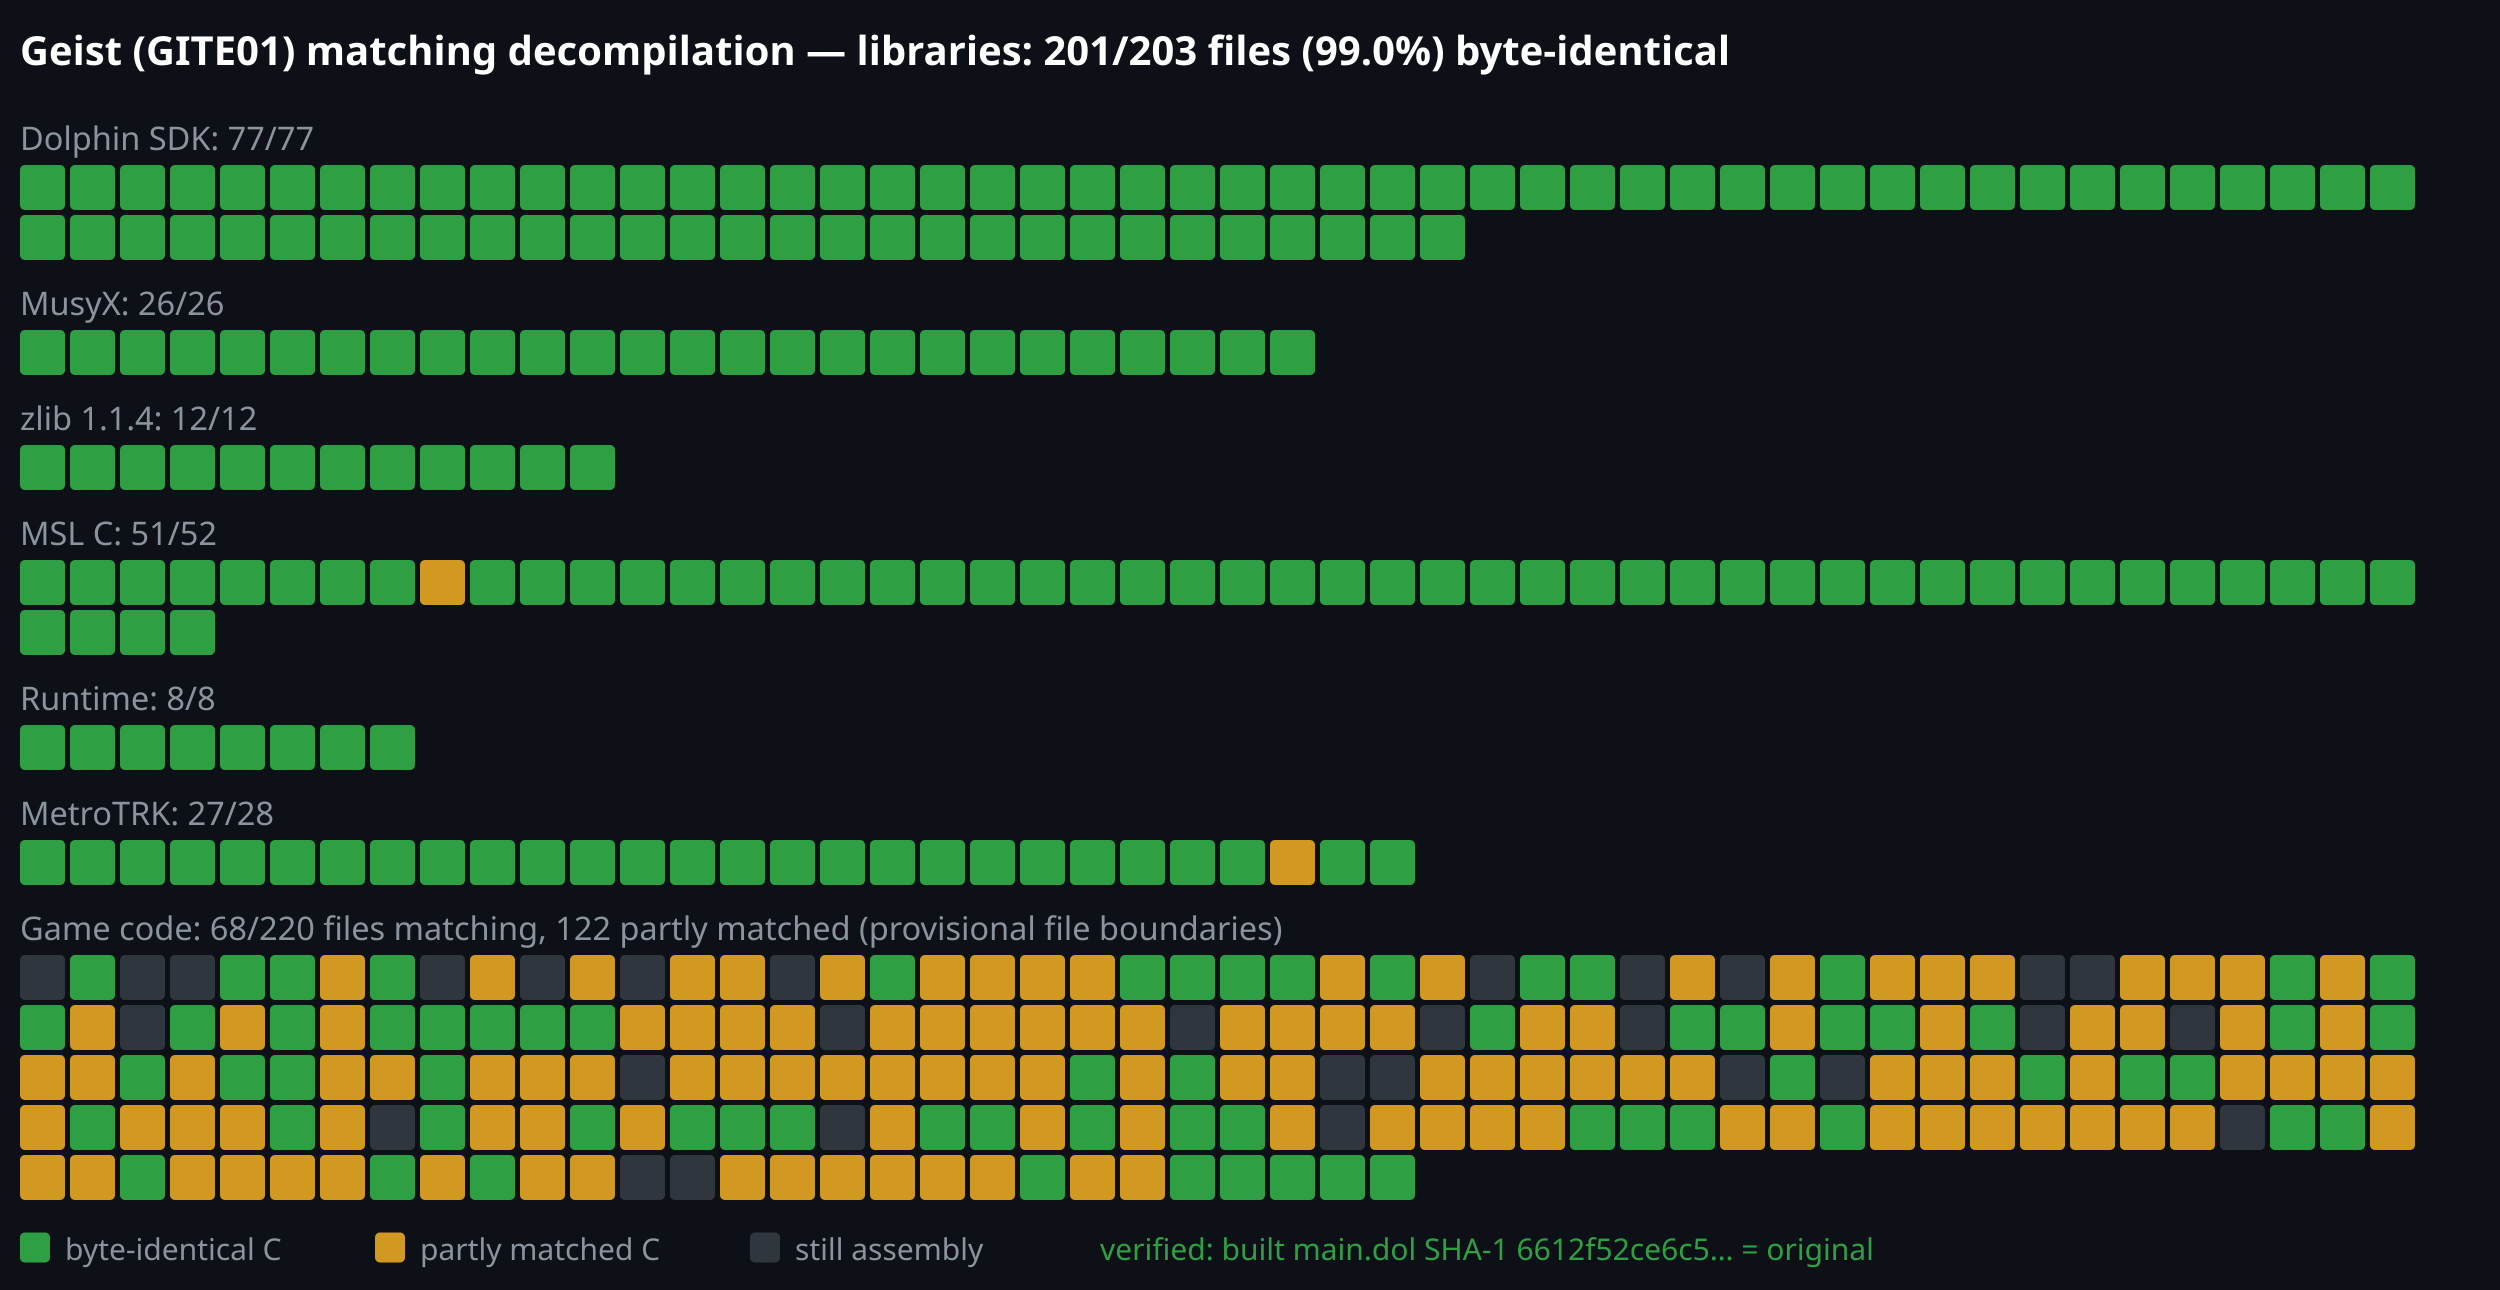
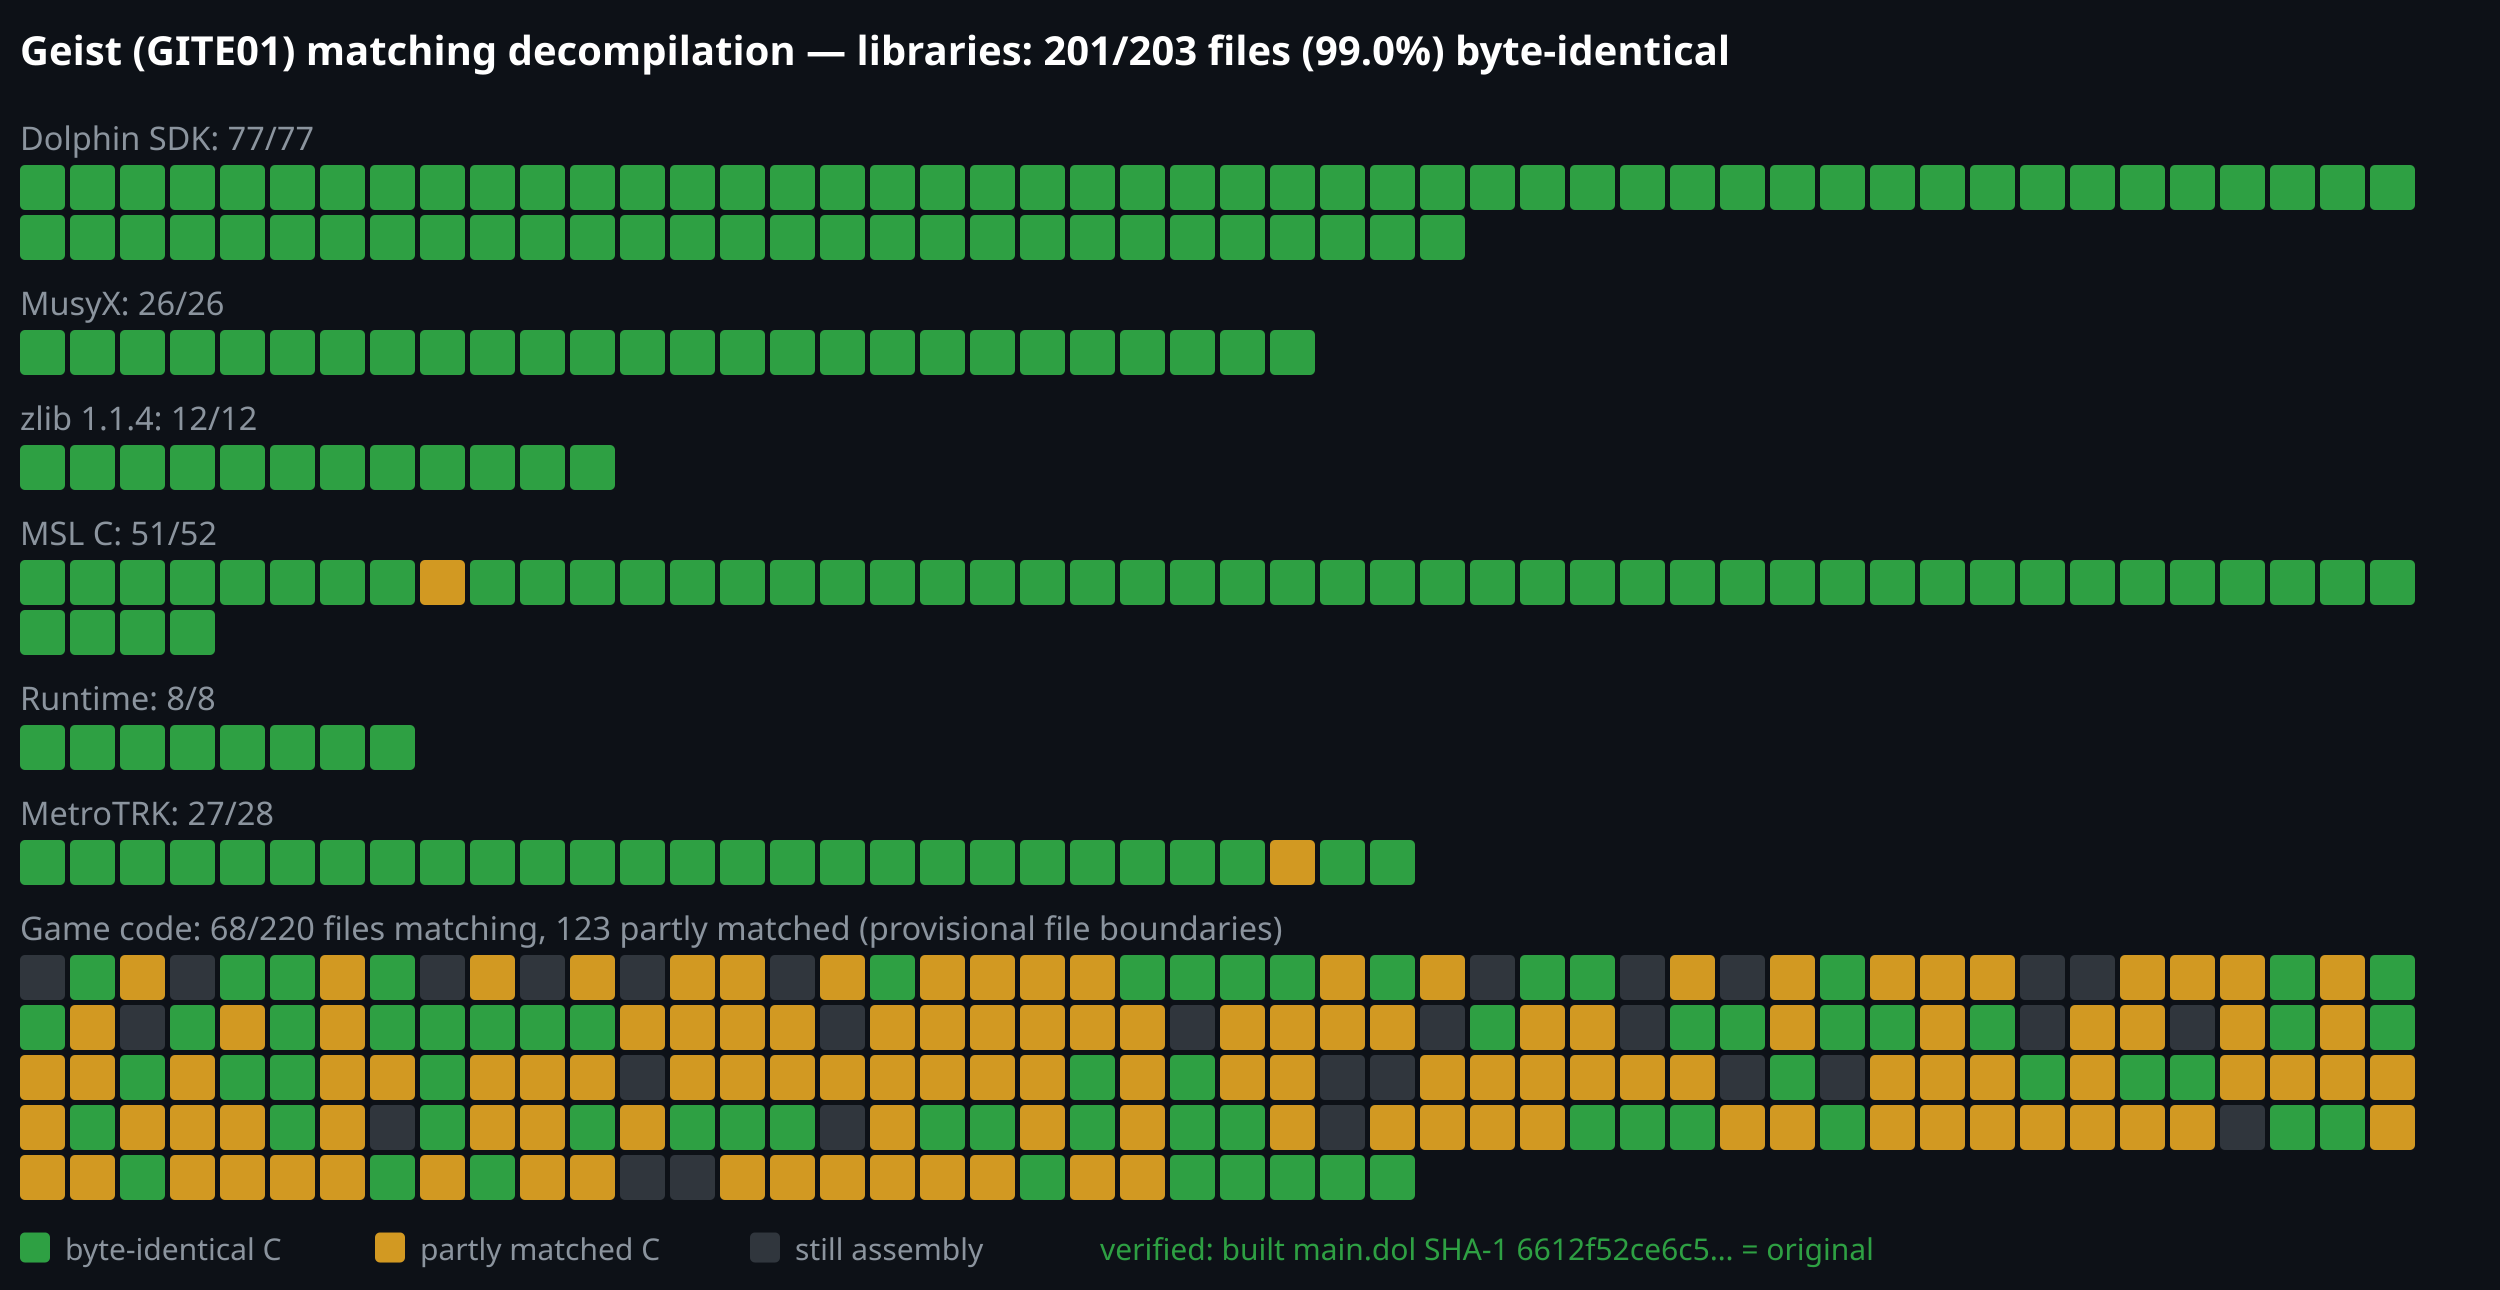
<svg xmlns="http://www.w3.org/2000/svg" viewBox="0 0 1000 516" width="1000" height="516">
  <rect width="1000" height="516" fill="#0d1117" />
  <text x="8" y="26" font-family="sans-serif" font-size="16" font-weight="bold" fill="#ffffff">Geist (GITE01) matching decompilation — libraries: 201/203 files (99.0%) byte-identical</text>
  <text x="8" y="60" font-family="sans-serif" font-size="13" font-weight="normal" fill="#8b949e">Dolphin SDK: 77/77</text>
  <rect x="8" y="66" width="18" height="18" rx="2" fill="#2ea043" />
  <rect x="28" y="66" width="18" height="18" rx="2" fill="#2ea043" />
  <rect x="48" y="66" width="18" height="18" rx="2" fill="#2ea043" />
  <rect x="68" y="66" width="18" height="18" rx="2" fill="#2ea043" />
  <rect x="88" y="66" width="18" height="18" rx="2" fill="#2ea043" />
  <rect x="108" y="66" width="18" height="18" rx="2" fill="#2ea043" />
  <rect x="128" y="66" width="18" height="18" rx="2" fill="#2ea043" />
  <rect x="148" y="66" width="18" height="18" rx="2" fill="#2ea043" />
  <rect x="168" y="66" width="18" height="18" rx="2" fill="#2ea043" />
  <rect x="188" y="66" width="18" height="18" rx="2" fill="#2ea043" />
  <rect x="208" y="66" width="18" height="18" rx="2" fill="#2ea043" />
  <rect x="228" y="66" width="18" height="18" rx="2" fill="#2ea043" />
  <rect x="248" y="66" width="18" height="18" rx="2" fill="#2ea043" />
  <rect x="268" y="66" width="18" height="18" rx="2" fill="#2ea043" />
  <rect x="288" y="66" width="18" height="18" rx="2" fill="#2ea043" />
  <rect x="308" y="66" width="18" height="18" rx="2" fill="#2ea043" />
  <rect x="328" y="66" width="18" height="18" rx="2" fill="#2ea043" />
  <rect x="348" y="66" width="18" height="18" rx="2" fill="#2ea043" />
  <rect x="368" y="66" width="18" height="18" rx="2" fill="#2ea043" />
  <rect x="388" y="66" width="18" height="18" rx="2" fill="#2ea043" />
  <rect x="408" y="66" width="18" height="18" rx="2" fill="#2ea043" />
  <rect x="428" y="66" width="18" height="18" rx="2" fill="#2ea043" />
  <rect x="448" y="66" width="18" height="18" rx="2" fill="#2ea043" />
  <rect x="468" y="66" width="18" height="18" rx="2" fill="#2ea043" />
  <rect x="488" y="66" width="18" height="18" rx="2" fill="#2ea043" />
  <rect x="508" y="66" width="18" height="18" rx="2" fill="#2ea043" />
  <rect x="528" y="66" width="18" height="18" rx="2" fill="#2ea043" />
  <rect x="548" y="66" width="18" height="18" rx="2" fill="#2ea043" />
  <rect x="568" y="66" width="18" height="18" rx="2" fill="#2ea043" />
  <rect x="588" y="66" width="18" height="18" rx="2" fill="#2ea043" />
  <rect x="608" y="66" width="18" height="18" rx="2" fill="#2ea043" />
  <rect x="628" y="66" width="18" height="18" rx="2" fill="#2ea043" />
  <rect x="648" y="66" width="18" height="18" rx="2" fill="#2ea043" />
  <rect x="668" y="66" width="18" height="18" rx="2" fill="#2ea043" />
  <rect x="688" y="66" width="18" height="18" rx="2" fill="#2ea043" />
  <rect x="708" y="66" width="18" height="18" rx="2" fill="#2ea043" />
  <rect x="728" y="66" width="18" height="18" rx="2" fill="#2ea043" />
  <rect x="748" y="66" width="18" height="18" rx="2" fill="#2ea043" />
  <rect x="768" y="66" width="18" height="18" rx="2" fill="#2ea043" />
  <rect x="788" y="66" width="18" height="18" rx="2" fill="#2ea043" />
  <rect x="808" y="66" width="18" height="18" rx="2" fill="#2ea043" />
  <rect x="828" y="66" width="18" height="18" rx="2" fill="#2ea043" />
  <rect x="848" y="66" width="18" height="18" rx="2" fill="#2ea043" />
  <rect x="868" y="66" width="18" height="18" rx="2" fill="#2ea043" />
  <rect x="888" y="66" width="18" height="18" rx="2" fill="#2ea043" />
  <rect x="908" y="66" width="18" height="18" rx="2" fill="#2ea043" />
  <rect x="928" y="66" width="18" height="18" rx="2" fill="#2ea043" />
  <rect x="948" y="66" width="18" height="18" rx="2" fill="#2ea043" />
  <rect x="8" y="86" width="18" height="18" rx="2" fill="#2ea043" />
  <rect x="28" y="86" width="18" height="18" rx="2" fill="#2ea043" />
  <rect x="48" y="86" width="18" height="18" rx="2" fill="#2ea043" />
  <rect x="68" y="86" width="18" height="18" rx="2" fill="#2ea043" />
  <rect x="88" y="86" width="18" height="18" rx="2" fill="#2ea043" />
  <rect x="108" y="86" width="18" height="18" rx="2" fill="#2ea043" />
  <rect x="128" y="86" width="18" height="18" rx="2" fill="#2ea043" />
  <rect x="148" y="86" width="18" height="18" rx="2" fill="#2ea043" />
  <rect x="168" y="86" width="18" height="18" rx="2" fill="#2ea043" />
  <rect x="188" y="86" width="18" height="18" rx="2" fill="#2ea043" />
  <rect x="208" y="86" width="18" height="18" rx="2" fill="#2ea043" />
  <rect x="228" y="86" width="18" height="18" rx="2" fill="#2ea043" />
  <rect x="248" y="86" width="18" height="18" rx="2" fill="#2ea043" />
  <rect x="268" y="86" width="18" height="18" rx="2" fill="#2ea043" />
  <rect x="288" y="86" width="18" height="18" rx="2" fill="#2ea043" />
  <rect x="308" y="86" width="18" height="18" rx="2" fill="#2ea043" />
  <rect x="328" y="86" width="18" height="18" rx="2" fill="#2ea043" />
  <rect x="348" y="86" width="18" height="18" rx="2" fill="#2ea043" />
  <rect x="368" y="86" width="18" height="18" rx="2" fill="#2ea043" />
  <rect x="388" y="86" width="18" height="18" rx="2" fill="#2ea043" />
  <rect x="408" y="86" width="18" height="18" rx="2" fill="#2ea043" />
  <rect x="428" y="86" width="18" height="18" rx="2" fill="#2ea043" />
  <rect x="448" y="86" width="18" height="18" rx="2" fill="#2ea043" />
  <rect x="468" y="86" width="18" height="18" rx="2" fill="#2ea043" />
  <rect x="488" y="86" width="18" height="18" rx="2" fill="#2ea043" />
  <rect x="508" y="86" width="18" height="18" rx="2" fill="#2ea043" />
  <rect x="528" y="86" width="18" height="18" rx="2" fill="#2ea043" />
  <rect x="548" y="86" width="18" height="18" rx="2" fill="#2ea043" />
  <rect x="568" y="86" width="18" height="18" rx="2" fill="#2ea043" />
  <text x="8" y="126" font-family="sans-serif" font-size="13" font-weight="normal" fill="#8b949e">MusyX: 26/26</text>
  <rect x="8" y="132" width="18" height="18" rx="2" fill="#2ea043" />
  <rect x="28" y="132" width="18" height="18" rx="2" fill="#2ea043" />
  <rect x="48" y="132" width="18" height="18" rx="2" fill="#2ea043" />
  <rect x="68" y="132" width="18" height="18" rx="2" fill="#2ea043" />
  <rect x="88" y="132" width="18" height="18" rx="2" fill="#2ea043" />
  <rect x="108" y="132" width="18" height="18" rx="2" fill="#2ea043" />
  <rect x="128" y="132" width="18" height="18" rx="2" fill="#2ea043" />
  <rect x="148" y="132" width="18" height="18" rx="2" fill="#2ea043" />
  <rect x="168" y="132" width="18" height="18" rx="2" fill="#2ea043" />
  <rect x="188" y="132" width="18" height="18" rx="2" fill="#2ea043" />
  <rect x="208" y="132" width="18" height="18" rx="2" fill="#2ea043" />
  <rect x="228" y="132" width="18" height="18" rx="2" fill="#2ea043" />
  <rect x="248" y="132" width="18" height="18" rx="2" fill="#2ea043" />
  <rect x="268" y="132" width="18" height="18" rx="2" fill="#2ea043" />
  <rect x="288" y="132" width="18" height="18" rx="2" fill="#2ea043" />
  <rect x="308" y="132" width="18" height="18" rx="2" fill="#2ea043" />
  <rect x="328" y="132" width="18" height="18" rx="2" fill="#2ea043" />
  <rect x="348" y="132" width="18" height="18" rx="2" fill="#2ea043" />
  <rect x="368" y="132" width="18" height="18" rx="2" fill="#2ea043" />
  <rect x="388" y="132" width="18" height="18" rx="2" fill="#2ea043" />
  <rect x="408" y="132" width="18" height="18" rx="2" fill="#2ea043" />
  <rect x="428" y="132" width="18" height="18" rx="2" fill="#2ea043" />
  <rect x="448" y="132" width="18" height="18" rx="2" fill="#2ea043" />
  <rect x="468" y="132" width="18" height="18" rx="2" fill="#2ea043" />
  <rect x="488" y="132" width="18" height="18" rx="2" fill="#2ea043" />
  <rect x="508" y="132" width="18" height="18" rx="2" fill="#2ea043" />
  <text x="8" y="172" font-family="sans-serif" font-size="13" font-weight="normal" fill="#8b949e">zlib 1.1.4: 12/12</text>
  <rect x="8" y="178" width="18" height="18" rx="2" fill="#2ea043" />
  <rect x="28" y="178" width="18" height="18" rx="2" fill="#2ea043" />
  <rect x="48" y="178" width="18" height="18" rx="2" fill="#2ea043" />
  <rect x="68" y="178" width="18" height="18" rx="2" fill="#2ea043" />
  <rect x="88" y="178" width="18" height="18" rx="2" fill="#2ea043" />
  <rect x="108" y="178" width="18" height="18" rx="2" fill="#2ea043" />
  <rect x="128" y="178" width="18" height="18" rx="2" fill="#2ea043" />
  <rect x="148" y="178" width="18" height="18" rx="2" fill="#2ea043" />
  <rect x="168" y="178" width="18" height="18" rx="2" fill="#2ea043" />
  <rect x="188" y="178" width="18" height="18" rx="2" fill="#2ea043" />
  <rect x="208" y="178" width="18" height="18" rx="2" fill="#2ea043" />
  <rect x="228" y="178" width="18" height="18" rx="2" fill="#2ea043" />
  <text x="8" y="218" font-family="sans-serif" font-size="13" font-weight="normal" fill="#8b949e">MSL C: 51/52</text>
  <rect x="8" y="224" width="18" height="18" rx="2" fill="#2ea043" />
  <rect x="28" y="224" width="18" height="18" rx="2" fill="#2ea043" />
  <rect x="48" y="224" width="18" height="18" rx="2" fill="#2ea043" />
  <rect x="68" y="224" width="18" height="18" rx="2" fill="#2ea043" />
  <rect x="88" y="224" width="18" height="18" rx="2" fill="#2ea043" />
  <rect x="108" y="224" width="18" height="18" rx="2" fill="#2ea043" />
  <rect x="128" y="224" width="18" height="18" rx="2" fill="#2ea043" />
  <rect x="148" y="224" width="18" height="18" rx="2" fill="#2ea043" />
  <rect x="168" y="224" width="18" height="18" rx="2" fill="#d29922" />
  <rect x="188" y="224" width="18" height="18" rx="2" fill="#2ea043" />
  <rect x="208" y="224" width="18" height="18" rx="2" fill="#2ea043" />
  <rect x="228" y="224" width="18" height="18" rx="2" fill="#2ea043" />
  <rect x="248" y="224" width="18" height="18" rx="2" fill="#2ea043" />
  <rect x="268" y="224" width="18" height="18" rx="2" fill="#2ea043" />
  <rect x="288" y="224" width="18" height="18" rx="2" fill="#2ea043" />
  <rect x="308" y="224" width="18" height="18" rx="2" fill="#2ea043" />
  <rect x="328" y="224" width="18" height="18" rx="2" fill="#2ea043" />
  <rect x="348" y="224" width="18" height="18" rx="2" fill="#2ea043" />
  <rect x="368" y="224" width="18" height="18" rx="2" fill="#2ea043" />
  <rect x="388" y="224" width="18" height="18" rx="2" fill="#2ea043" />
  <rect x="408" y="224" width="18" height="18" rx="2" fill="#2ea043" />
  <rect x="428" y="224" width="18" height="18" rx="2" fill="#2ea043" />
  <rect x="448" y="224" width="18" height="18" rx="2" fill="#2ea043" />
  <rect x="468" y="224" width="18" height="18" rx="2" fill="#2ea043" />
  <rect x="488" y="224" width="18" height="18" rx="2" fill="#2ea043" />
  <rect x="508" y="224" width="18" height="18" rx="2" fill="#2ea043" />
  <rect x="528" y="224" width="18" height="18" rx="2" fill="#2ea043" />
  <rect x="548" y="224" width="18" height="18" rx="2" fill="#2ea043" />
  <rect x="568" y="224" width="18" height="18" rx="2" fill="#2ea043" />
  <rect x="588" y="224" width="18" height="18" rx="2" fill="#2ea043" />
  <rect x="608" y="224" width="18" height="18" rx="2" fill="#2ea043" />
  <rect x="628" y="224" width="18" height="18" rx="2" fill="#2ea043" />
  <rect x="648" y="224" width="18" height="18" rx="2" fill="#2ea043" />
  <rect x="668" y="224" width="18" height="18" rx="2" fill="#2ea043" />
  <rect x="688" y="224" width="18" height="18" rx="2" fill="#2ea043" />
  <rect x="708" y="224" width="18" height="18" rx="2" fill="#2ea043" />
  <rect x="728" y="224" width="18" height="18" rx="2" fill="#2ea043" />
  <rect x="748" y="224" width="18" height="18" rx="2" fill="#2ea043" />
  <rect x="768" y="224" width="18" height="18" rx="2" fill="#2ea043" />
  <rect x="788" y="224" width="18" height="18" rx="2" fill="#2ea043" />
  <rect x="808" y="224" width="18" height="18" rx="2" fill="#2ea043" />
  <rect x="828" y="224" width="18" height="18" rx="2" fill="#2ea043" />
  <rect x="848" y="224" width="18" height="18" rx="2" fill="#2ea043" />
  <rect x="868" y="224" width="18" height="18" rx="2" fill="#2ea043" />
  <rect x="888" y="224" width="18" height="18" rx="2" fill="#2ea043" />
  <rect x="908" y="224" width="18" height="18" rx="2" fill="#2ea043" />
  <rect x="928" y="224" width="18" height="18" rx="2" fill="#2ea043" />
  <rect x="948" y="224" width="18" height="18" rx="2" fill="#2ea043" />
  <rect x="8" y="244" width="18" height="18" rx="2" fill="#2ea043" />
  <rect x="28" y="244" width="18" height="18" rx="2" fill="#2ea043" />
  <rect x="48" y="244" width="18" height="18" rx="2" fill="#2ea043" />
  <rect x="68" y="244" width="18" height="18" rx="2" fill="#2ea043" />
  <text x="8" y="284" font-family="sans-serif" font-size="13" font-weight="normal" fill="#8b949e">Runtime: 8/8</text>
  <rect x="8" y="290" width="18" height="18" rx="2" fill="#2ea043" />
  <rect x="28" y="290" width="18" height="18" rx="2" fill="#2ea043" />
  <rect x="48" y="290" width="18" height="18" rx="2" fill="#2ea043" />
  <rect x="68" y="290" width="18" height="18" rx="2" fill="#2ea043" />
  <rect x="88" y="290" width="18" height="18" rx="2" fill="#2ea043" />
  <rect x="108" y="290" width="18" height="18" rx="2" fill="#2ea043" />
  <rect x="128" y="290" width="18" height="18" rx="2" fill="#2ea043" />
  <rect x="148" y="290" width="18" height="18" rx="2" fill="#2ea043" />
  <text x="8" y="330" font-family="sans-serif" font-size="13" font-weight="normal" fill="#8b949e">MetroTRK: 27/28</text>
  <rect x="8" y="336" width="18" height="18" rx="2" fill="#2ea043" />
  <rect x="28" y="336" width="18" height="18" rx="2" fill="#2ea043" />
  <rect x="48" y="336" width="18" height="18" rx="2" fill="#2ea043" />
  <rect x="68" y="336" width="18" height="18" rx="2" fill="#2ea043" />
  <rect x="88" y="336" width="18" height="18" rx="2" fill="#2ea043" />
  <rect x="108" y="336" width="18" height="18" rx="2" fill="#2ea043" />
  <rect x="128" y="336" width="18" height="18" rx="2" fill="#2ea043" />
  <rect x="148" y="336" width="18" height="18" rx="2" fill="#2ea043" />
  <rect x="168" y="336" width="18" height="18" rx="2" fill="#2ea043" />
  <rect x="188" y="336" width="18" height="18" rx="2" fill="#2ea043" />
  <rect x="208" y="336" width="18" height="18" rx="2" fill="#2ea043" />
  <rect x="228" y="336" width="18" height="18" rx="2" fill="#2ea043" />
  <rect x="248" y="336" width="18" height="18" rx="2" fill="#2ea043" />
  <rect x="268" y="336" width="18" height="18" rx="2" fill="#2ea043" />
  <rect x="288" y="336" width="18" height="18" rx="2" fill="#2ea043" />
  <rect x="308" y="336" width="18" height="18" rx="2" fill="#2ea043" />
  <rect x="328" y="336" width="18" height="18" rx="2" fill="#2ea043" />
  <rect x="348" y="336" width="18" height="18" rx="2" fill="#2ea043" />
  <rect x="368" y="336" width="18" height="18" rx="2" fill="#2ea043" />
  <rect x="388" y="336" width="18" height="18" rx="2" fill="#2ea043" />
  <rect x="408" y="336" width="18" height="18" rx="2" fill="#2ea043" />
  <rect x="428" y="336" width="18" height="18" rx="2" fill="#2ea043" />
  <rect x="448" y="336" width="18" height="18" rx="2" fill="#2ea043" />
  <rect x="468" y="336" width="18" height="18" rx="2" fill="#2ea043" />
  <rect x="488" y="336" width="18" height="18" rx="2" fill="#2ea043" />
  <rect x="508" y="336" width="18" height="18" rx="2" fill="#d29922" />
  <rect x="528" y="336" width="18" height="18" rx="2" fill="#2ea043" />
  <rect x="548" y="336" width="18" height="18" rx="2" fill="#2ea043" />
-   <text x="8" y="376" font-family="sans-serif" font-size="13" font-weight="normal" fill="#8b949e">Game code: 68/220 files matching, 122 partly matched (provisional file boundaries)</text>
+   <text x="8" y="376" font-family="sans-serif" font-size="13" font-weight="normal" fill="#8b949e">Game code: 68/220 files matching, 123 partly matched (provisional file boundaries)</text>
  <rect x="8" y="382" width="18" height="18" rx="2" fill="#30363d" />
  <rect x="28" y="382" width="18" height="18" rx="2" fill="#2ea043" />
-   <rect x="48" y="382" width="18" height="18" rx="2" fill="#30363d" />
+   <rect x="48" y="382" width="18" height="18" rx="2" fill="#d29922" />
  <rect x="68" y="382" width="18" height="18" rx="2" fill="#30363d" />
  <rect x="88" y="382" width="18" height="18" rx="2" fill="#2ea043" />
  <rect x="108" y="382" width="18" height="18" rx="2" fill="#2ea043" />
  <rect x="128" y="382" width="18" height="18" rx="2" fill="#d29922" />
  <rect x="148" y="382" width="18" height="18" rx="2" fill="#2ea043" />
  <rect x="168" y="382" width="18" height="18" rx="2" fill="#30363d" />
  <rect x="188" y="382" width="18" height="18" rx="2" fill="#d29922" />
  <rect x="208" y="382" width="18" height="18" rx="2" fill="#30363d" />
  <rect x="228" y="382" width="18" height="18" rx="2" fill="#d29922" />
  <rect x="248" y="382" width="18" height="18" rx="2" fill="#30363d" />
  <rect x="268" y="382" width="18" height="18" rx="2" fill="#d29922" />
  <rect x="288" y="382" width="18" height="18" rx="2" fill="#d29922" />
  <rect x="308" y="382" width="18" height="18" rx="2" fill="#30363d" />
  <rect x="328" y="382" width="18" height="18" rx="2" fill="#d29922" />
  <rect x="348" y="382" width="18" height="18" rx="2" fill="#2ea043" />
  <rect x="368" y="382" width="18" height="18" rx="2" fill="#d29922" />
  <rect x="388" y="382" width="18" height="18" rx="2" fill="#d29922" />
  <rect x="408" y="382" width="18" height="18" rx="2" fill="#d29922" />
  <rect x="428" y="382" width="18" height="18" rx="2" fill="#d29922" />
  <rect x="448" y="382" width="18" height="18" rx="2" fill="#2ea043" />
  <rect x="468" y="382" width="18" height="18" rx="2" fill="#2ea043" />
  <rect x="488" y="382" width="18" height="18" rx="2" fill="#2ea043" />
  <rect x="508" y="382" width="18" height="18" rx="2" fill="#2ea043" />
  <rect x="528" y="382" width="18" height="18" rx="2" fill="#d29922" />
  <rect x="548" y="382" width="18" height="18" rx="2" fill="#2ea043" />
  <rect x="568" y="382" width="18" height="18" rx="2" fill="#d29922" />
  <rect x="588" y="382" width="18" height="18" rx="2" fill="#30363d" />
  <rect x="608" y="382" width="18" height="18" rx="2" fill="#2ea043" />
  <rect x="628" y="382" width="18" height="18" rx="2" fill="#2ea043" />
  <rect x="648" y="382" width="18" height="18" rx="2" fill="#30363d" />
  <rect x="668" y="382" width="18" height="18" rx="2" fill="#d29922" />
  <rect x="688" y="382" width="18" height="18" rx="2" fill="#30363d" />
  <rect x="708" y="382" width="18" height="18" rx="2" fill="#d29922" />
  <rect x="728" y="382" width="18" height="18" rx="2" fill="#2ea043" />
  <rect x="748" y="382" width="18" height="18" rx="2" fill="#d29922" />
  <rect x="768" y="382" width="18" height="18" rx="2" fill="#d29922" />
  <rect x="788" y="382" width="18" height="18" rx="2" fill="#d29922" />
  <rect x="808" y="382" width="18" height="18" rx="2" fill="#30363d" />
  <rect x="828" y="382" width="18" height="18" rx="2" fill="#30363d" />
  <rect x="848" y="382" width="18" height="18" rx="2" fill="#d29922" />
  <rect x="868" y="382" width="18" height="18" rx="2" fill="#d29922" />
  <rect x="888" y="382" width="18" height="18" rx="2" fill="#d29922" />
  <rect x="908" y="382" width="18" height="18" rx="2" fill="#2ea043" />
  <rect x="928" y="382" width="18" height="18" rx="2" fill="#d29922" />
  <rect x="948" y="382" width="18" height="18" rx="2" fill="#2ea043" />
  <rect x="8" y="402" width="18" height="18" rx="2" fill="#2ea043" />
  <rect x="28" y="402" width="18" height="18" rx="2" fill="#d29922" />
  <rect x="48" y="402" width="18" height="18" rx="2" fill="#30363d" />
  <rect x="68" y="402" width="18" height="18" rx="2" fill="#2ea043" />
  <rect x="88" y="402" width="18" height="18" rx="2" fill="#d29922" />
  <rect x="108" y="402" width="18" height="18" rx="2" fill="#2ea043" />
  <rect x="128" y="402" width="18" height="18" rx="2" fill="#d29922" />
  <rect x="148" y="402" width="18" height="18" rx="2" fill="#2ea043" />
  <rect x="168" y="402" width="18" height="18" rx="2" fill="#2ea043" />
  <rect x="188" y="402" width="18" height="18" rx="2" fill="#2ea043" />
  <rect x="208" y="402" width="18" height="18" rx="2" fill="#2ea043" />
  <rect x="228" y="402" width="18" height="18" rx="2" fill="#2ea043" />
  <rect x="248" y="402" width="18" height="18" rx="2" fill="#d29922" />
  <rect x="268" y="402" width="18" height="18" rx="2" fill="#d29922" />
  <rect x="288" y="402" width="18" height="18" rx="2" fill="#d29922" />
  <rect x="308" y="402" width="18" height="18" rx="2" fill="#d29922" />
  <rect x="328" y="402" width="18" height="18" rx="2" fill="#30363d" />
  <rect x="348" y="402" width="18" height="18" rx="2" fill="#d29922" />
  <rect x="368" y="402" width="18" height="18" rx="2" fill="#d29922" />
  <rect x="388" y="402" width="18" height="18" rx="2" fill="#d29922" />
  <rect x="408" y="402" width="18" height="18" rx="2" fill="#d29922" />
  <rect x="428" y="402" width="18" height="18" rx="2" fill="#d29922" />
  <rect x="448" y="402" width="18" height="18" rx="2" fill="#d29922" />
  <rect x="468" y="402" width="18" height="18" rx="2" fill="#30363d" />
  <rect x="488" y="402" width="18" height="18" rx="2" fill="#d29922" />
  <rect x="508" y="402" width="18" height="18" rx="2" fill="#d29922" />
  <rect x="528" y="402" width="18" height="18" rx="2" fill="#d29922" />
  <rect x="548" y="402" width="18" height="18" rx="2" fill="#d29922" />
  <rect x="568" y="402" width="18" height="18" rx="2" fill="#30363d" />
  <rect x="588" y="402" width="18" height="18" rx="2" fill="#2ea043" />
  <rect x="608" y="402" width="18" height="18" rx="2" fill="#d29922" />
  <rect x="628" y="402" width="18" height="18" rx="2" fill="#d29922" />
  <rect x="648" y="402" width="18" height="18" rx="2" fill="#30363d" />
  <rect x="668" y="402" width="18" height="18" rx="2" fill="#2ea043" />
  <rect x="688" y="402" width="18" height="18" rx="2" fill="#2ea043" />
  <rect x="708" y="402" width="18" height="18" rx="2" fill="#d29922" />
  <rect x="728" y="402" width="18" height="18" rx="2" fill="#2ea043" />
  <rect x="748" y="402" width="18" height="18" rx="2" fill="#2ea043" />
  <rect x="768" y="402" width="18" height="18" rx="2" fill="#d29922" />
  <rect x="788" y="402" width="18" height="18" rx="2" fill="#2ea043" />
  <rect x="808" y="402" width="18" height="18" rx="2" fill="#30363d" />
  <rect x="828" y="402" width="18" height="18" rx="2" fill="#d29922" />
  <rect x="848" y="402" width="18" height="18" rx="2" fill="#d29922" />
  <rect x="868" y="402" width="18" height="18" rx="2" fill="#30363d" />
  <rect x="888" y="402" width="18" height="18" rx="2" fill="#d29922" />
  <rect x="908" y="402" width="18" height="18" rx="2" fill="#2ea043" />
  <rect x="928" y="402" width="18" height="18" rx="2" fill="#d29922" />
  <rect x="948" y="402" width="18" height="18" rx="2" fill="#2ea043" />
  <rect x="8" y="422" width="18" height="18" rx="2" fill="#d29922" />
  <rect x="28" y="422" width="18" height="18" rx="2" fill="#d29922" />
  <rect x="48" y="422" width="18" height="18" rx="2" fill="#2ea043" />
  <rect x="68" y="422" width="18" height="18" rx="2" fill="#d29922" />
  <rect x="88" y="422" width="18" height="18" rx="2" fill="#2ea043" />
  <rect x="108" y="422" width="18" height="18" rx="2" fill="#2ea043" />
  <rect x="128" y="422" width="18" height="18" rx="2" fill="#d29922" />
  <rect x="148" y="422" width="18" height="18" rx="2" fill="#d29922" />
  <rect x="168" y="422" width="18" height="18" rx="2" fill="#2ea043" />
  <rect x="188" y="422" width="18" height="18" rx="2" fill="#d29922" />
  <rect x="208" y="422" width="18" height="18" rx="2" fill="#d29922" />
  <rect x="228" y="422" width="18" height="18" rx="2" fill="#d29922" />
  <rect x="248" y="422" width="18" height="18" rx="2" fill="#30363d" />
  <rect x="268" y="422" width="18" height="18" rx="2" fill="#d29922" />
  <rect x="288" y="422" width="18" height="18" rx="2" fill="#d29922" />
  <rect x="308" y="422" width="18" height="18" rx="2" fill="#d29922" />
  <rect x="328" y="422" width="18" height="18" rx="2" fill="#d29922" />
  <rect x="348" y="422" width="18" height="18" rx="2" fill="#d29922" />
  <rect x="368" y="422" width="18" height="18" rx="2" fill="#d29922" />
  <rect x="388" y="422" width="18" height="18" rx="2" fill="#d29922" />
  <rect x="408" y="422" width="18" height="18" rx="2" fill="#d29922" />
  <rect x="428" y="422" width="18" height="18" rx="2" fill="#2ea043" />
  <rect x="448" y="422" width="18" height="18" rx="2" fill="#d29922" />
  <rect x="468" y="422" width="18" height="18" rx="2" fill="#2ea043" />
  <rect x="488" y="422" width="18" height="18" rx="2" fill="#d29922" />
  <rect x="508" y="422" width="18" height="18" rx="2" fill="#d29922" />
  <rect x="528" y="422" width="18" height="18" rx="2" fill="#30363d" />
  <rect x="548" y="422" width="18" height="18" rx="2" fill="#30363d" />
  <rect x="568" y="422" width="18" height="18" rx="2" fill="#d29922" />
  <rect x="588" y="422" width="18" height="18" rx="2" fill="#d29922" />
  <rect x="608" y="422" width="18" height="18" rx="2" fill="#d29922" />
  <rect x="628" y="422" width="18" height="18" rx="2" fill="#d29922" />
  <rect x="648" y="422" width="18" height="18" rx="2" fill="#d29922" />
  <rect x="668" y="422" width="18" height="18" rx="2" fill="#d29922" />
  <rect x="688" y="422" width="18" height="18" rx="2" fill="#30363d" />
  <rect x="708" y="422" width="18" height="18" rx="2" fill="#2ea043" />
  <rect x="728" y="422" width="18" height="18" rx="2" fill="#30363d" />
  <rect x="748" y="422" width="18" height="18" rx="2" fill="#d29922" />
  <rect x="768" y="422" width="18" height="18" rx="2" fill="#d29922" />
  <rect x="788" y="422" width="18" height="18" rx="2" fill="#d29922" />
  <rect x="808" y="422" width="18" height="18" rx="2" fill="#2ea043" />
  <rect x="828" y="422" width="18" height="18" rx="2" fill="#d29922" />
  <rect x="848" y="422" width="18" height="18" rx="2" fill="#2ea043" />
  <rect x="868" y="422" width="18" height="18" rx="2" fill="#2ea043" />
  <rect x="888" y="422" width="18" height="18" rx="2" fill="#d29922" />
  <rect x="908" y="422" width="18" height="18" rx="2" fill="#d29922" />
  <rect x="928" y="422" width="18" height="18" rx="2" fill="#d29922" />
  <rect x="948" y="422" width="18" height="18" rx="2" fill="#d29922" />
  <rect x="8" y="442" width="18" height="18" rx="2" fill="#d29922" />
  <rect x="28" y="442" width="18" height="18" rx="2" fill="#2ea043" />
  <rect x="48" y="442" width="18" height="18" rx="2" fill="#d29922" />
  <rect x="68" y="442" width="18" height="18" rx="2" fill="#d29922" />
  <rect x="88" y="442" width="18" height="18" rx="2" fill="#d29922" />
  <rect x="108" y="442" width="18" height="18" rx="2" fill="#2ea043" />
  <rect x="128" y="442" width="18" height="18" rx="2" fill="#d29922" />
  <rect x="148" y="442" width="18" height="18" rx="2" fill="#30363d" />
  <rect x="168" y="442" width="18" height="18" rx="2" fill="#2ea043" />
  <rect x="188" y="442" width="18" height="18" rx="2" fill="#d29922" />
  <rect x="208" y="442" width="18" height="18" rx="2" fill="#d29922" />
  <rect x="228" y="442" width="18" height="18" rx="2" fill="#2ea043" />
  <rect x="248" y="442" width="18" height="18" rx="2" fill="#d29922" />
  <rect x="268" y="442" width="18" height="18" rx="2" fill="#2ea043" />
  <rect x="288" y="442" width="18" height="18" rx="2" fill="#2ea043" />
  <rect x="308" y="442" width="18" height="18" rx="2" fill="#2ea043" />
  <rect x="328" y="442" width="18" height="18" rx="2" fill="#30363d" />
  <rect x="348" y="442" width="18" height="18" rx="2" fill="#d29922" />
  <rect x="368" y="442" width="18" height="18" rx="2" fill="#2ea043" />
  <rect x="388" y="442" width="18" height="18" rx="2" fill="#2ea043" />
  <rect x="408" y="442" width="18" height="18" rx="2" fill="#d29922" />
  <rect x="428" y="442" width="18" height="18" rx="2" fill="#2ea043" />
  <rect x="448" y="442" width="18" height="18" rx="2" fill="#d29922" />
  <rect x="468" y="442" width="18" height="18" rx="2" fill="#2ea043" />
  <rect x="488" y="442" width="18" height="18" rx="2" fill="#2ea043" />
  <rect x="508" y="442" width="18" height="18" rx="2" fill="#d29922" />
  <rect x="528" y="442" width="18" height="18" rx="2" fill="#30363d" />
  <rect x="548" y="442" width="18" height="18" rx="2" fill="#d29922" />
  <rect x="568" y="442" width="18" height="18" rx="2" fill="#d29922" />
  <rect x="588" y="442" width="18" height="18" rx="2" fill="#d29922" />
  <rect x="608" y="442" width="18" height="18" rx="2" fill="#d29922" />
  <rect x="628" y="442" width="18" height="18" rx="2" fill="#2ea043" />
  <rect x="648" y="442" width="18" height="18" rx="2" fill="#2ea043" />
  <rect x="668" y="442" width="18" height="18" rx="2" fill="#2ea043" />
  <rect x="688" y="442" width="18" height="18" rx="2" fill="#d29922" />
  <rect x="708" y="442" width="18" height="18" rx="2" fill="#d29922" />
  <rect x="728" y="442" width="18" height="18" rx="2" fill="#2ea043" />
  <rect x="748" y="442" width="18" height="18" rx="2" fill="#d29922" />
  <rect x="768" y="442" width="18" height="18" rx="2" fill="#d29922" />
  <rect x="788" y="442" width="18" height="18" rx="2" fill="#d29922" />
  <rect x="808" y="442" width="18" height="18" rx="2" fill="#d29922" />
  <rect x="828" y="442" width="18" height="18" rx="2" fill="#d29922" />
  <rect x="848" y="442" width="18" height="18" rx="2" fill="#d29922" />
  <rect x="868" y="442" width="18" height="18" rx="2" fill="#d29922" />
  <rect x="888" y="442" width="18" height="18" rx="2" fill="#30363d" />
  <rect x="908" y="442" width="18" height="18" rx="2" fill="#2ea043" />
  <rect x="928" y="442" width="18" height="18" rx="2" fill="#2ea043" />
  <rect x="948" y="442" width="18" height="18" rx="2" fill="#d29922" />
  <rect x="8" y="462" width="18" height="18" rx="2" fill="#d29922" />
  <rect x="28" y="462" width="18" height="18" rx="2" fill="#d29922" />
  <rect x="48" y="462" width="18" height="18" rx="2" fill="#2ea043" />
  <rect x="68" y="462" width="18" height="18" rx="2" fill="#d29922" />
  <rect x="88" y="462" width="18" height="18" rx="2" fill="#d29922" />
  <rect x="108" y="462" width="18" height="18" rx="2" fill="#d29922" />
  <rect x="128" y="462" width="18" height="18" rx="2" fill="#d29922" />
  <rect x="148" y="462" width="18" height="18" rx="2" fill="#2ea043" />
  <rect x="168" y="462" width="18" height="18" rx="2" fill="#d29922" />
  <rect x="188" y="462" width="18" height="18" rx="2" fill="#2ea043" />
  <rect x="208" y="462" width="18" height="18" rx="2" fill="#d29922" />
  <rect x="228" y="462" width="18" height="18" rx="2" fill="#d29922" />
  <rect x="248" y="462" width="18" height="18" rx="2" fill="#30363d" />
  <rect x="268" y="462" width="18" height="18" rx="2" fill="#30363d" />
  <rect x="288" y="462" width="18" height="18" rx="2" fill="#d29922" />
  <rect x="308" y="462" width="18" height="18" rx="2" fill="#d29922" />
  <rect x="328" y="462" width="18" height="18" rx="2" fill="#d29922" />
  <rect x="348" y="462" width="18" height="18" rx="2" fill="#d29922" />
  <rect x="368" y="462" width="18" height="18" rx="2" fill="#d29922" />
  <rect x="388" y="462" width="18" height="18" rx="2" fill="#d29922" />
  <rect x="408" y="462" width="18" height="18" rx="2" fill="#2ea043" />
  <rect x="428" y="462" width="18" height="18" rx="2" fill="#d29922" />
  <rect x="448" y="462" width="18" height="18" rx="2" fill="#d29922" />
  <rect x="468" y="462" width="18" height="18" rx="2" fill="#2ea043" />
  <rect x="488" y="462" width="18" height="18" rx="2" fill="#2ea043" />
  <rect x="508" y="462" width="18" height="18" rx="2" fill="#2ea043" />
  <rect x="528" y="462" width="18" height="18" rx="2" fill="#2ea043" />
  <rect x="548" y="462" width="18" height="18" rx="2" fill="#2ea043" />
  <rect x="8" y="493" width="12" height="12" rx="2" fill="#2ea043" />
  <text x="26" y="504" font-family="sans-serif" font-size="12" font-weight="normal" fill="#8b949e">byte-identical C</text>
  <rect x="150" y="493" width="12" height="12" rx="2" fill="#d29922" />
  <text x="168" y="504" font-family="sans-serif" font-size="12" font-weight="normal" fill="#8b949e">partly matched C</text>
  <rect x="300" y="493" width="12" height="12" rx="2" fill="#30363d" />
  <text x="318" y="504" font-family="sans-serif" font-size="12" font-weight="normal" fill="#8b949e">still assembly</text>
  <text x="440" y="504" font-family="sans-serif" font-size="12" font-weight="normal" fill="#2ea043">verified: built main.dol SHA-1 6612f52ce6c5… = original</text>
</svg>
